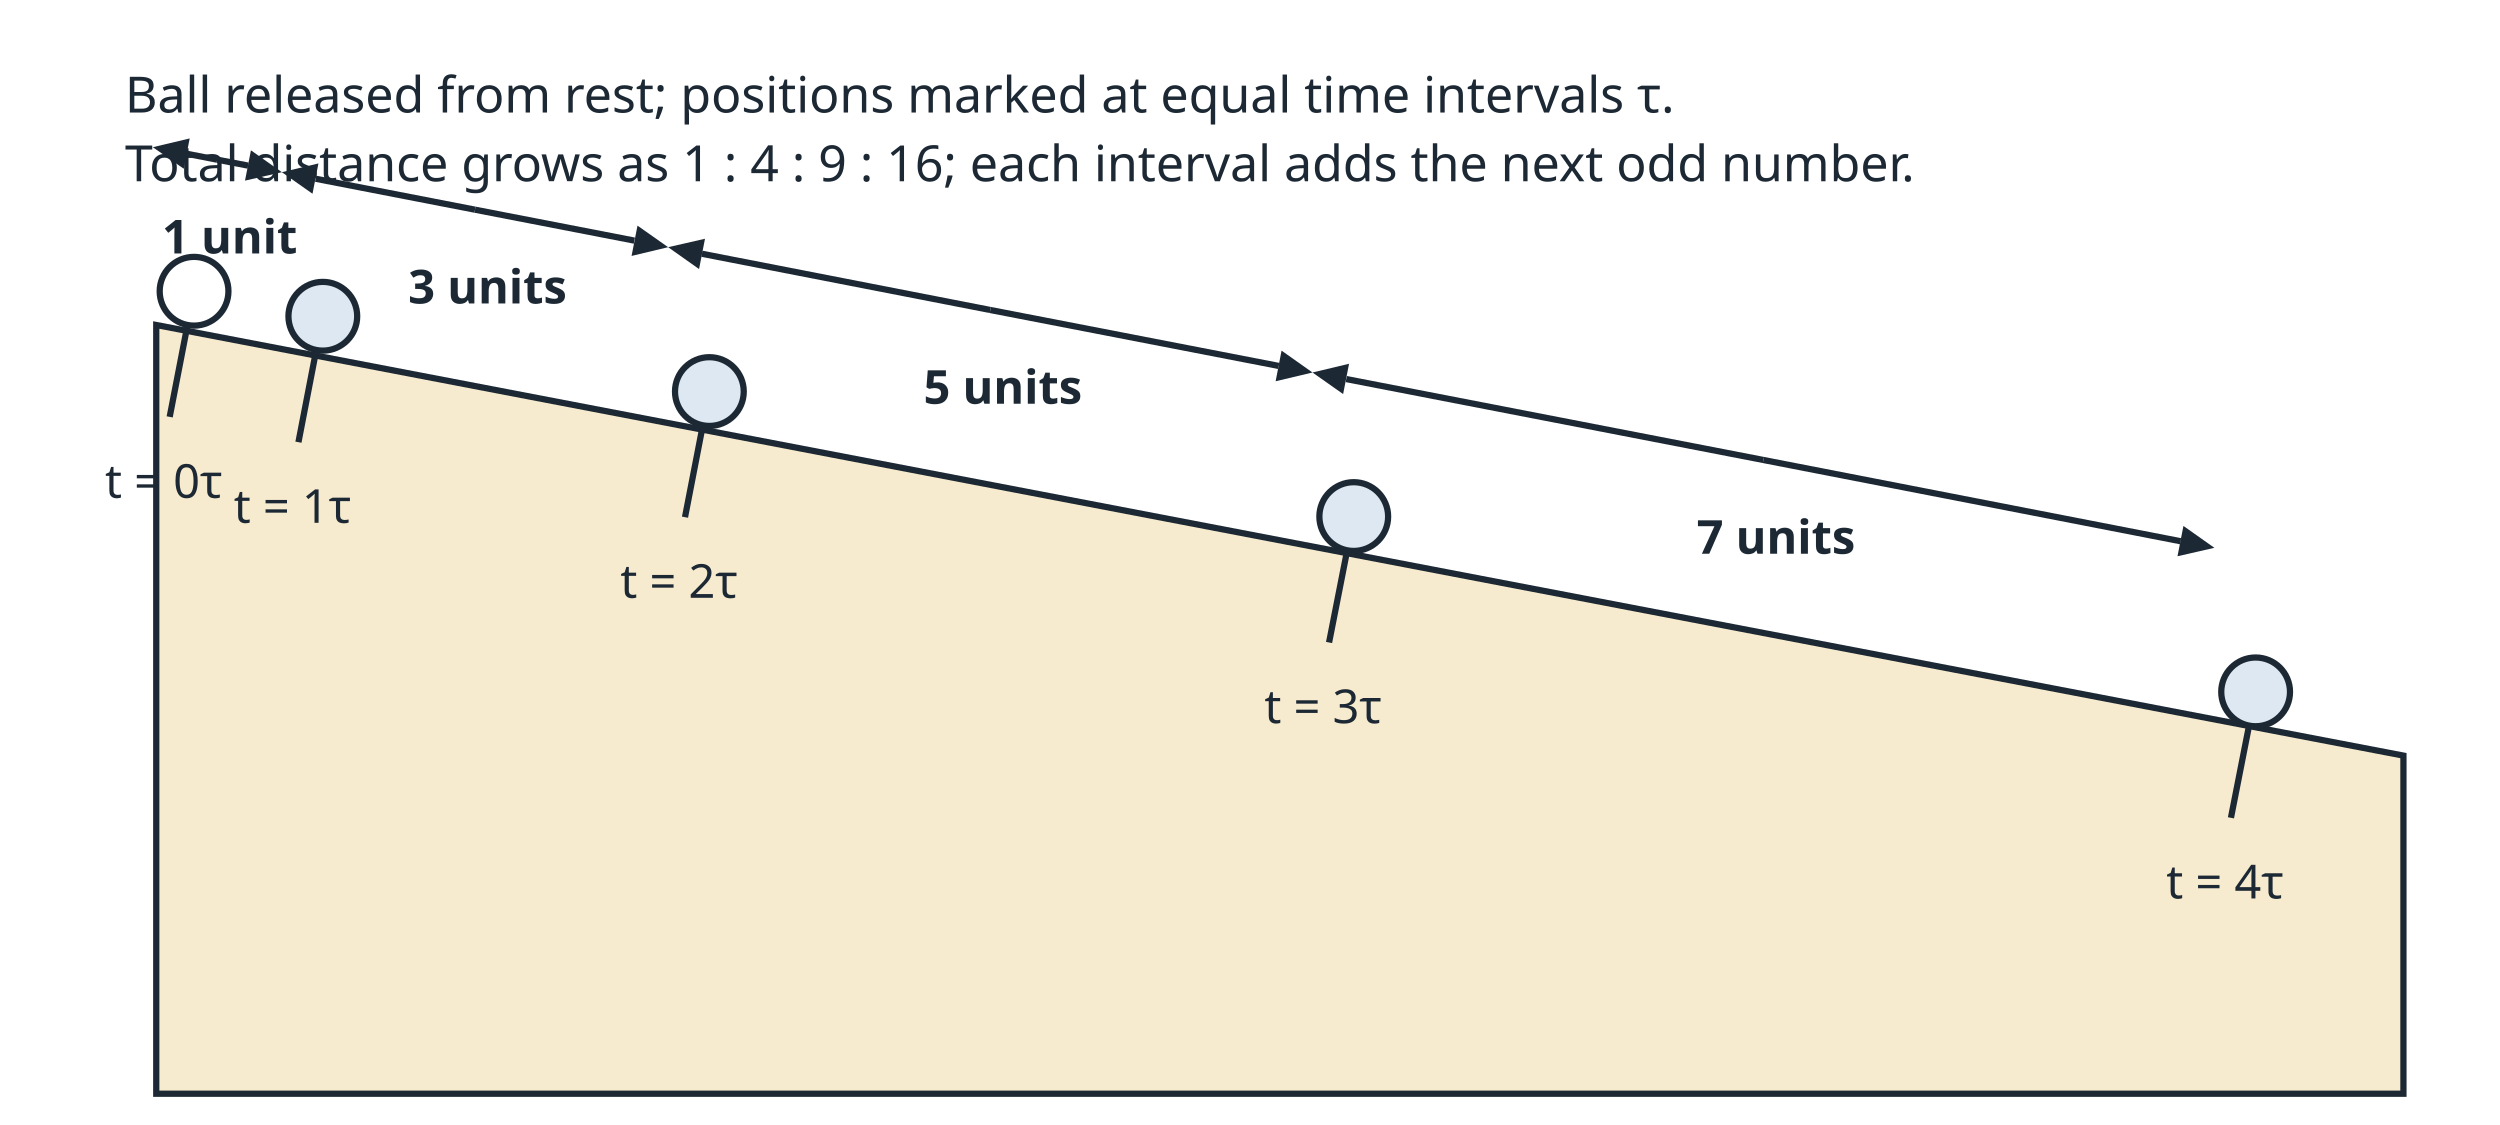
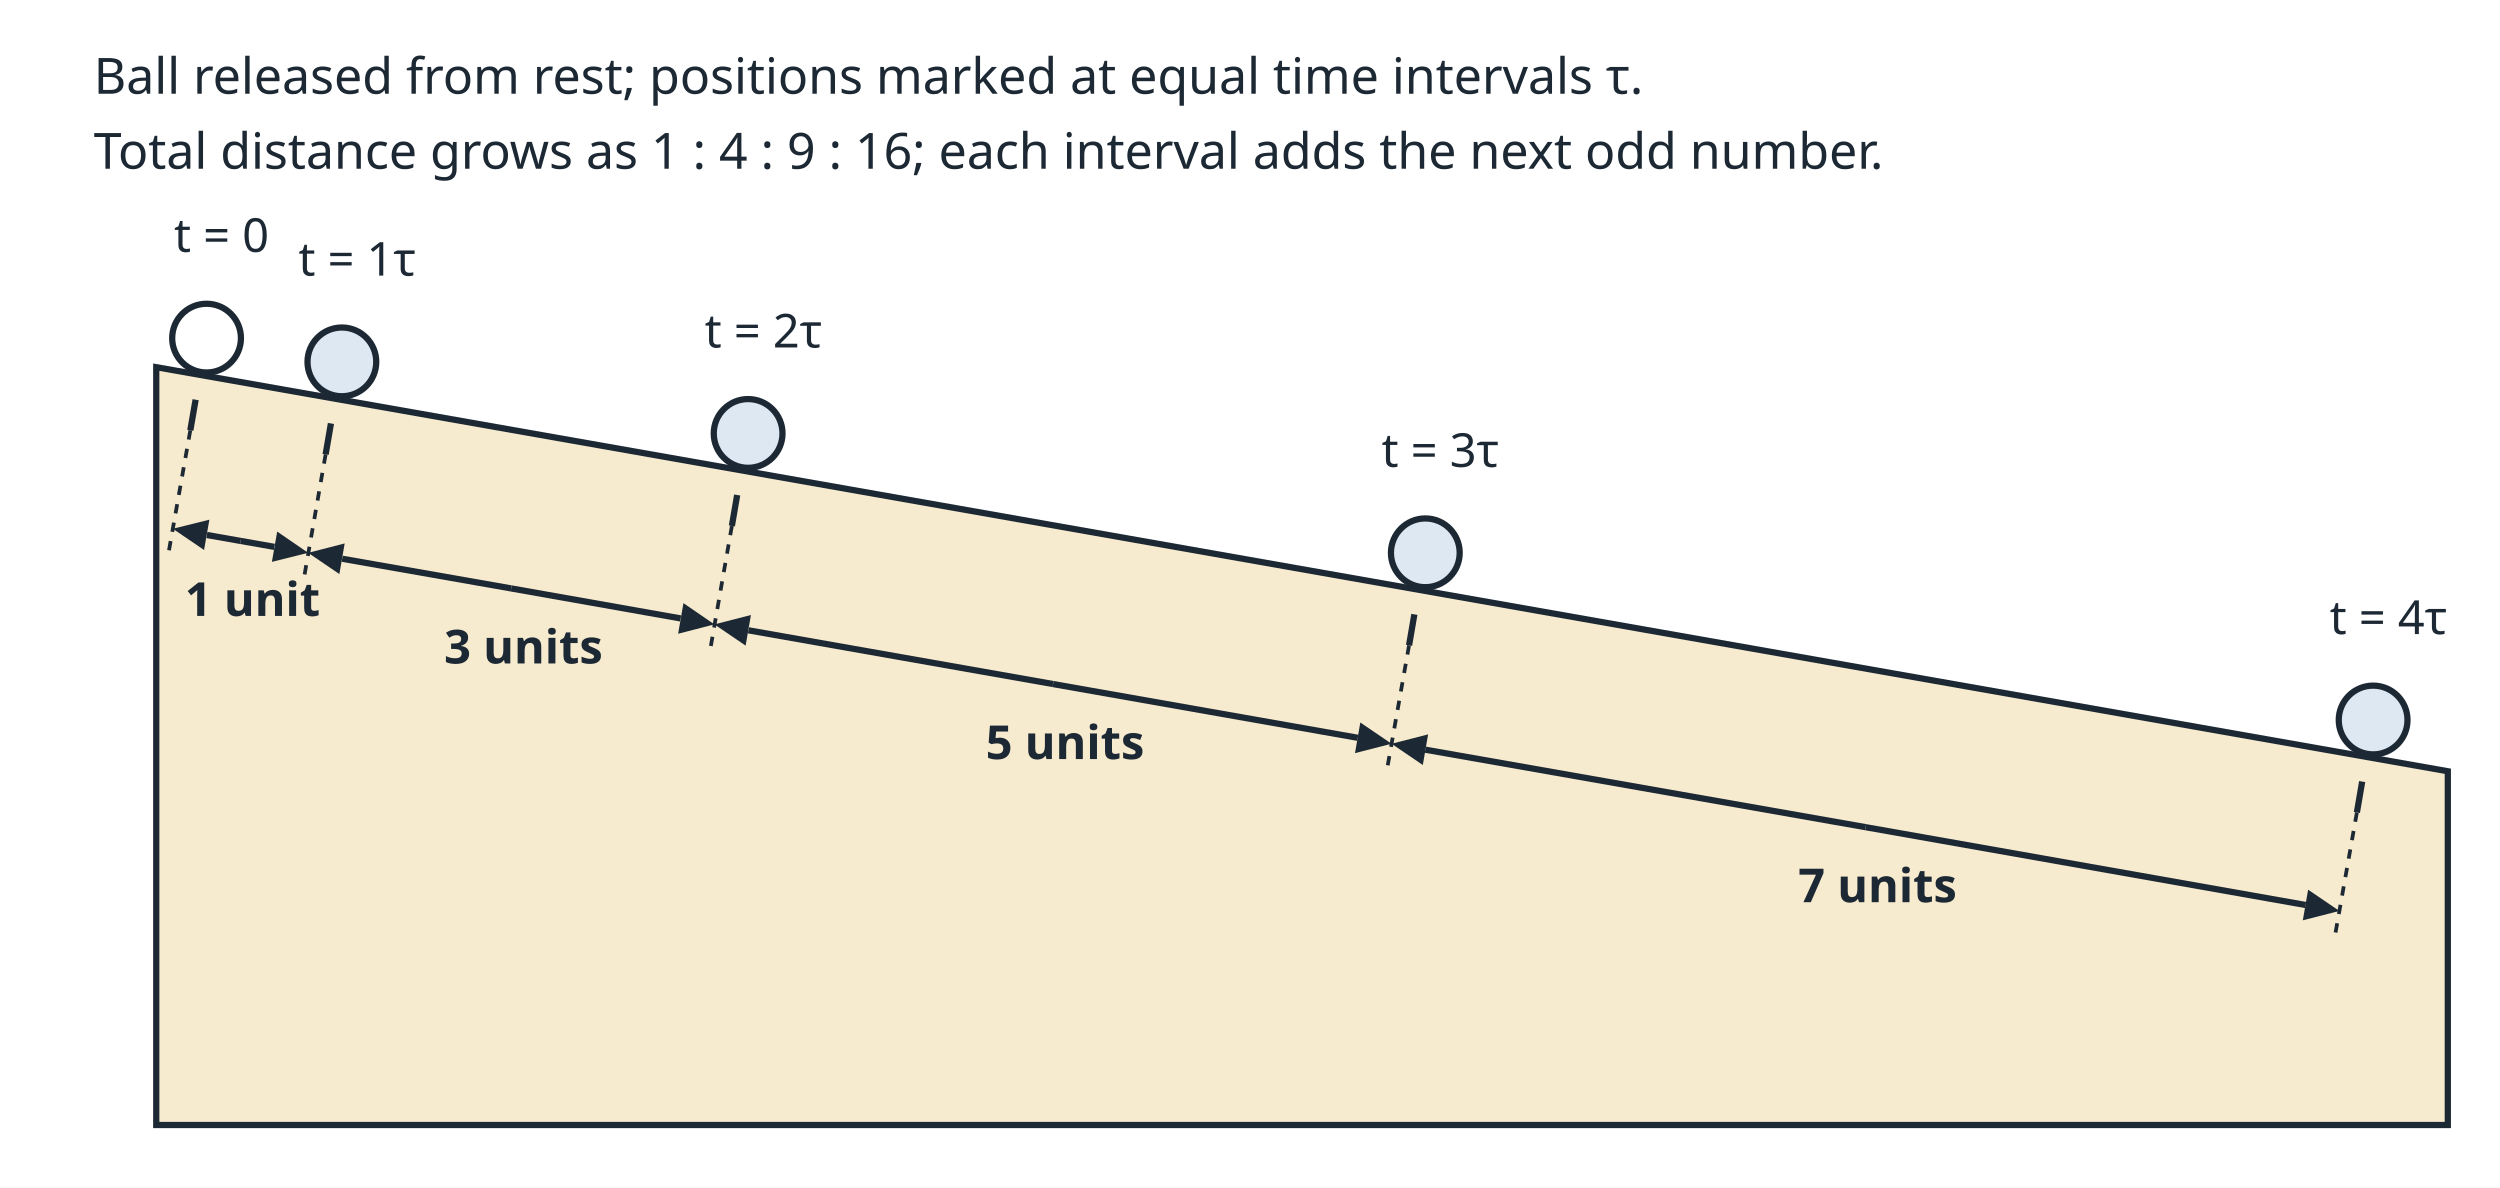
- <svg xmlns="http://www.w3.org/2000/svg" viewBox="0 0 800 360" width="800" height="360" font-family="sans-serif" font-size="16" fill="#1c2833">
-   <rect width="800" height="360" fill="#ffffff" />
-   <polygon points="50,104 769.1,241.8 769.1,350 50,350" fill="#f7ebcf" stroke="#1c2833" stroke-width="2" />
-   <circle cx="62.1" cy="93.2" r="11" fill="#ffffff" stroke="#1c2833" stroke-width="2" />
-   <line x1="60.0" y1="104.0" x2="54.3" y2="133.4" stroke="#1c2833" stroke-width="2" />
-   <text x="52.4" y="159.3" text-anchor="middle" font-size="15">t = 0τ</text>
-   <circle cx="103.3" cy="101.2" r="11" fill="#dde8f3" stroke="#1c2833" stroke-width="2" />
-   <line x1="101.2" y1="112.0" x2="95.5" y2="141.5" stroke="#1c2833" stroke-width="2" />
-   <text x="93.6" y="167.3" text-anchor="middle" font-size="15">t = 1τ</text>
-   <circle cx="227.0" cy="125.3" r="11" fill="#dde8f3" stroke="#1c2833" stroke-width="2" />
-   <line x1="224.9" y1="136.1" x2="219.2" y2="165.5" stroke="#1c2833" stroke-width="2" />
-   <text x="217.3" y="191.3" text-anchor="middle" font-size="15">t = 2τ</text>
-   <circle cx="433.2" cy="165.3" r="11" fill="#dde8f3" stroke="#1c2833" stroke-width="2" />
-   <line x1="431.1" y1="176.1" x2="425.3" y2="205.6" stroke="#1c2833" stroke-width="2" />
-   <text x="423.4" y="231.4" text-anchor="middle" font-size="15">t = 3τ</text>
-   <circle cx="721.8" cy="221.4" r="11" fill="#dde8f3" stroke="#1c2833" stroke-width="2" />
-   <line x1="719.7" y1="232.2" x2="713.9" y2="261.7" stroke="#1c2833" stroke-width="2" />
-   <text x="712.0" y="287.5" text-anchor="middle" font-size="15">t = 4τ</text>
-   <line x1="69.5" y1="51.1" x2="59.7" y2="49.2" stroke="#1c2833" stroke-width="2" />
-   <polygon points="48.9,47.1 60.7,44.3 58.8,54.0" fill="#1c2833" />
-   <line x1="69.5" y1="51.1" x2="79.4" y2="53.0" stroke="#1c2833" stroke-width="2" />
-   <polygon points="90.2,55.1 78.4,57.8 80.3,48.1" fill="#1c2833" />
-   <text x="73.5" y="81.1" text-anchor="middle" font-size="15" font-weight="bold">1 unit</text>
-   <line x1="152.0" y1="67.1" x2="101.0" y2="57.2" stroke="#1c2833" stroke-width="2" />
-   <polygon points="90.2,55.1 101.9,52.3 100.0,62.0" fill="#1c2833" />
-   <line x1="152.0" y1="67.1" x2="203.0" y2="77.0" stroke="#1c2833" stroke-width="2" />
-   <polygon points="213.8,79.1 202.1,81.9 204.0,72.2" fill="#1c2833" />
-   <text x="156.0" y="97.1" text-anchor="middle" font-size="15" font-weight="bold">3 units</text>
-   <line x1="316.9" y1="99.2" x2="224.6" y2="81.2" stroke="#1c2833" stroke-width="2" />
-   <polygon points="213.8,79.1 225.6,76.4 223.7,86.1" fill="#1c2833" />
-   <line x1="316.9" y1="99.2" x2="409.2" y2="117.1" stroke="#1c2833" stroke-width="2" />
-   <polygon points="420.0,119.2 408.2,122.0 410.1,112.2" fill="#1c2833" />
-   <text x="320.9" y="129.2" text-anchor="middle" font-size="15" font-weight="bold">5 units</text>
-   <line x1="564.3" y1="147.2" x2="430.8" y2="121.3" stroke="#1c2833" stroke-width="2" />
-   <polygon points="420.0,119.2 431.7,116.4 429.8,126.1" fill="#1c2833" />
-   <line x1="564.3" y1="147.2" x2="697.8" y2="173.2" stroke="#1c2833" stroke-width="2" />
-   <polygon points="708.6,175.3 696.8,178.0 698.7,168.3" fill="#1c2833" />
-   <text x="568.3" y="177.2" text-anchor="middle" font-size="15" font-weight="bold">7 units</text>
-   <text x="40.0" y="36.0" text-anchor="start" font-size="16">Ball released from rest; positions marked at equal time intervals τ.</text>
-   <text x="40.0" y="58.0" text-anchor="start" font-size="16">Total distance grows as 1 : 4 : 9 : 16; each interval adds the next odd number.</text>
+ <svg xmlns="http://www.w3.org/2000/svg" viewBox="0 0 800 380" width="800" height="380" font-family="sans-serif" font-size="16" fill="#1c2833">
+   <rect width="800" height="380" fill="#ffffff" />
+   <polygon points="50,117.5 783.3,246.8 783.3,360 50,360" fill="#f7ebcf" stroke="#1c2833" stroke-width="2" />
+   <circle cx="66.1" cy="108.2" r="11" fill="#ffffff" stroke="#1c2833" stroke-width="2" />
+   <line x1="62.6" y1="127.9" x2="60.9" y2="137.7" stroke="#1c2833" stroke-width="2" />
+   <line x1="60.9" y1="137.7" x2="53.9" y2="177.1" stroke="#1c2833" stroke-width="1.2" stroke-dasharray="3 3" />
+   <text x="70.9" y="80.6" text-anchor="middle" font-size="15">t = 0</text>
+   <circle cx="109.4" cy="115.8" r="11" fill="#dde8f3" stroke="#1c2833" stroke-width="2" />
+   <line x1="105.9" y1="135.5" x2="104.2" y2="145.4" stroke="#1c2833" stroke-width="2" />
+   <line x1="104.2" y1="145.4" x2="97.3" y2="184.8" stroke="#1c2833" stroke-width="1.2" stroke-dasharray="3 3" />
+   <text x="114.3" y="88.2" text-anchor="middle" font-size="15">t = 1τ</text>
+   <circle cx="239.4" cy="138.7" r="11" fill="#dde8f3" stroke="#1c2833" stroke-width="2" />
+   <line x1="235.9" y1="158.4" x2="234.2" y2="168.3" stroke="#1c2833" stroke-width="2" />
+   <line x1="234.2" y1="168.3" x2="227.3" y2="207.7" stroke="#1c2833" stroke-width="1.2" stroke-dasharray="3 3" />
+   <text x="244.3" y="111.2" text-anchor="middle" font-size="15">t = 2τ</text>
+   <circle cx="456.1" cy="176.9" r="11" fill="#dde8f3" stroke="#1c2833" stroke-width="2" />
+   <line x1="452.6" y1="196.6" x2="450.9" y2="206.5" stroke="#1c2833" stroke-width="2" />
+   <line x1="450.9" y1="206.5" x2="443.9" y2="245.9" stroke="#1c2833" stroke-width="1.2" stroke-dasharray="3 3" />
+   <text x="460.9" y="149.4" text-anchor="middle" font-size="15">t = 3τ</text>
+   <circle cx="759.4" cy="230.4" r="11" fill="#dde8f3" stroke="#1c2833" stroke-width="2" />
+   <line x1="755.9" y1="250.1" x2="754.2" y2="260.0" stroke="#1c2833" stroke-width="2" />
+   <line x1="754.2" y1="260.0" x2="747.2" y2="299.4" stroke="#1c2833" stroke-width="1.2" stroke-dasharray="3 3" />
+   <text x="764.3" y="202.9" text-anchor="middle" font-size="15">t = 4τ</text>
+   <line x1="77.0" y1="173.1" x2="66.2" y2="171.2" stroke="#1c2833" stroke-width="2" />
+   <polygon points="55.3,169.2 67.0,166.3 65.3,176.0" fill="#1c2833" />
+   <line x1="77.0" y1="173.1" x2="87.8" y2="175.0" stroke="#1c2833" stroke-width="2" />
+   <polygon points="98.6,176.9 87.0,179.8 88.7,170.1" fill="#1c2833" />
+   <text x="80.8" y="197.1" text-anchor="middle" font-size="15" font-weight="bold">1 unit</text>
+   <line x1="163.6" y1="188.3" x2="109.5" y2="178.8" stroke="#1c2833" stroke-width="2" />
+   <polygon points="98.6,176.9 110.3,173.9 108.6,183.7" fill="#1c2833" />
+   <line x1="163.6" y1="188.3" x2="217.8" y2="197.9" stroke="#1c2833" stroke-width="2" />
+   <polygon points="228.6,199.8 217.0,202.8 218.7,193.0" fill="#1c2833" />
+   <text x="167.5" y="212.3" text-anchor="middle" font-size="15" font-weight="bold">3 units</text>
+   <line x1="337.0" y1="218.9" x2="239.5" y2="201.7" stroke="#1c2833" stroke-width="2" />
+   <polygon points="228.6,199.8 240.3,196.8 238.6,206.6" fill="#1c2833" />
+   <line x1="337.0" y1="218.9" x2="434.5" y2="236.1" stroke="#1c2833" stroke-width="2" />
+   <polygon points="445.3,238.0 433.6,241.0 435.3,231.2" fill="#1c2833" />
+   <text x="340.8" y="242.9" text-anchor="middle" font-size="15" font-weight="bold">5 units</text>
+   <line x1="597.0" y1="264.7" x2="456.1" y2="239.9" stroke="#1c2833" stroke-width="2" />
+   <polygon points="445.3,238.0 457.0,235.0 455.3,244.8" fill="#1c2833" />
+   <line x1="597.0" y1="264.7" x2="737.8" y2="289.6" stroke="#1c2833" stroke-width="2" />
+   <polygon points="748.6,291.5 736.9,294.5 738.6,284.7" fill="#1c2833" />
+   <text x="600.8" y="288.7" text-anchor="middle" font-size="15" font-weight="bold">7 units</text>
+   <text x="30.0" y="30.0" text-anchor="start" font-size="16">Ball released from rest; positions marked at equal time intervals τ.</text>
+   <text x="30.0" y="54.0" text-anchor="start" font-size="16">Total distance grows as 1 : 4 : 9 : 16; each interval adds the next odd number.</text>
</svg>
